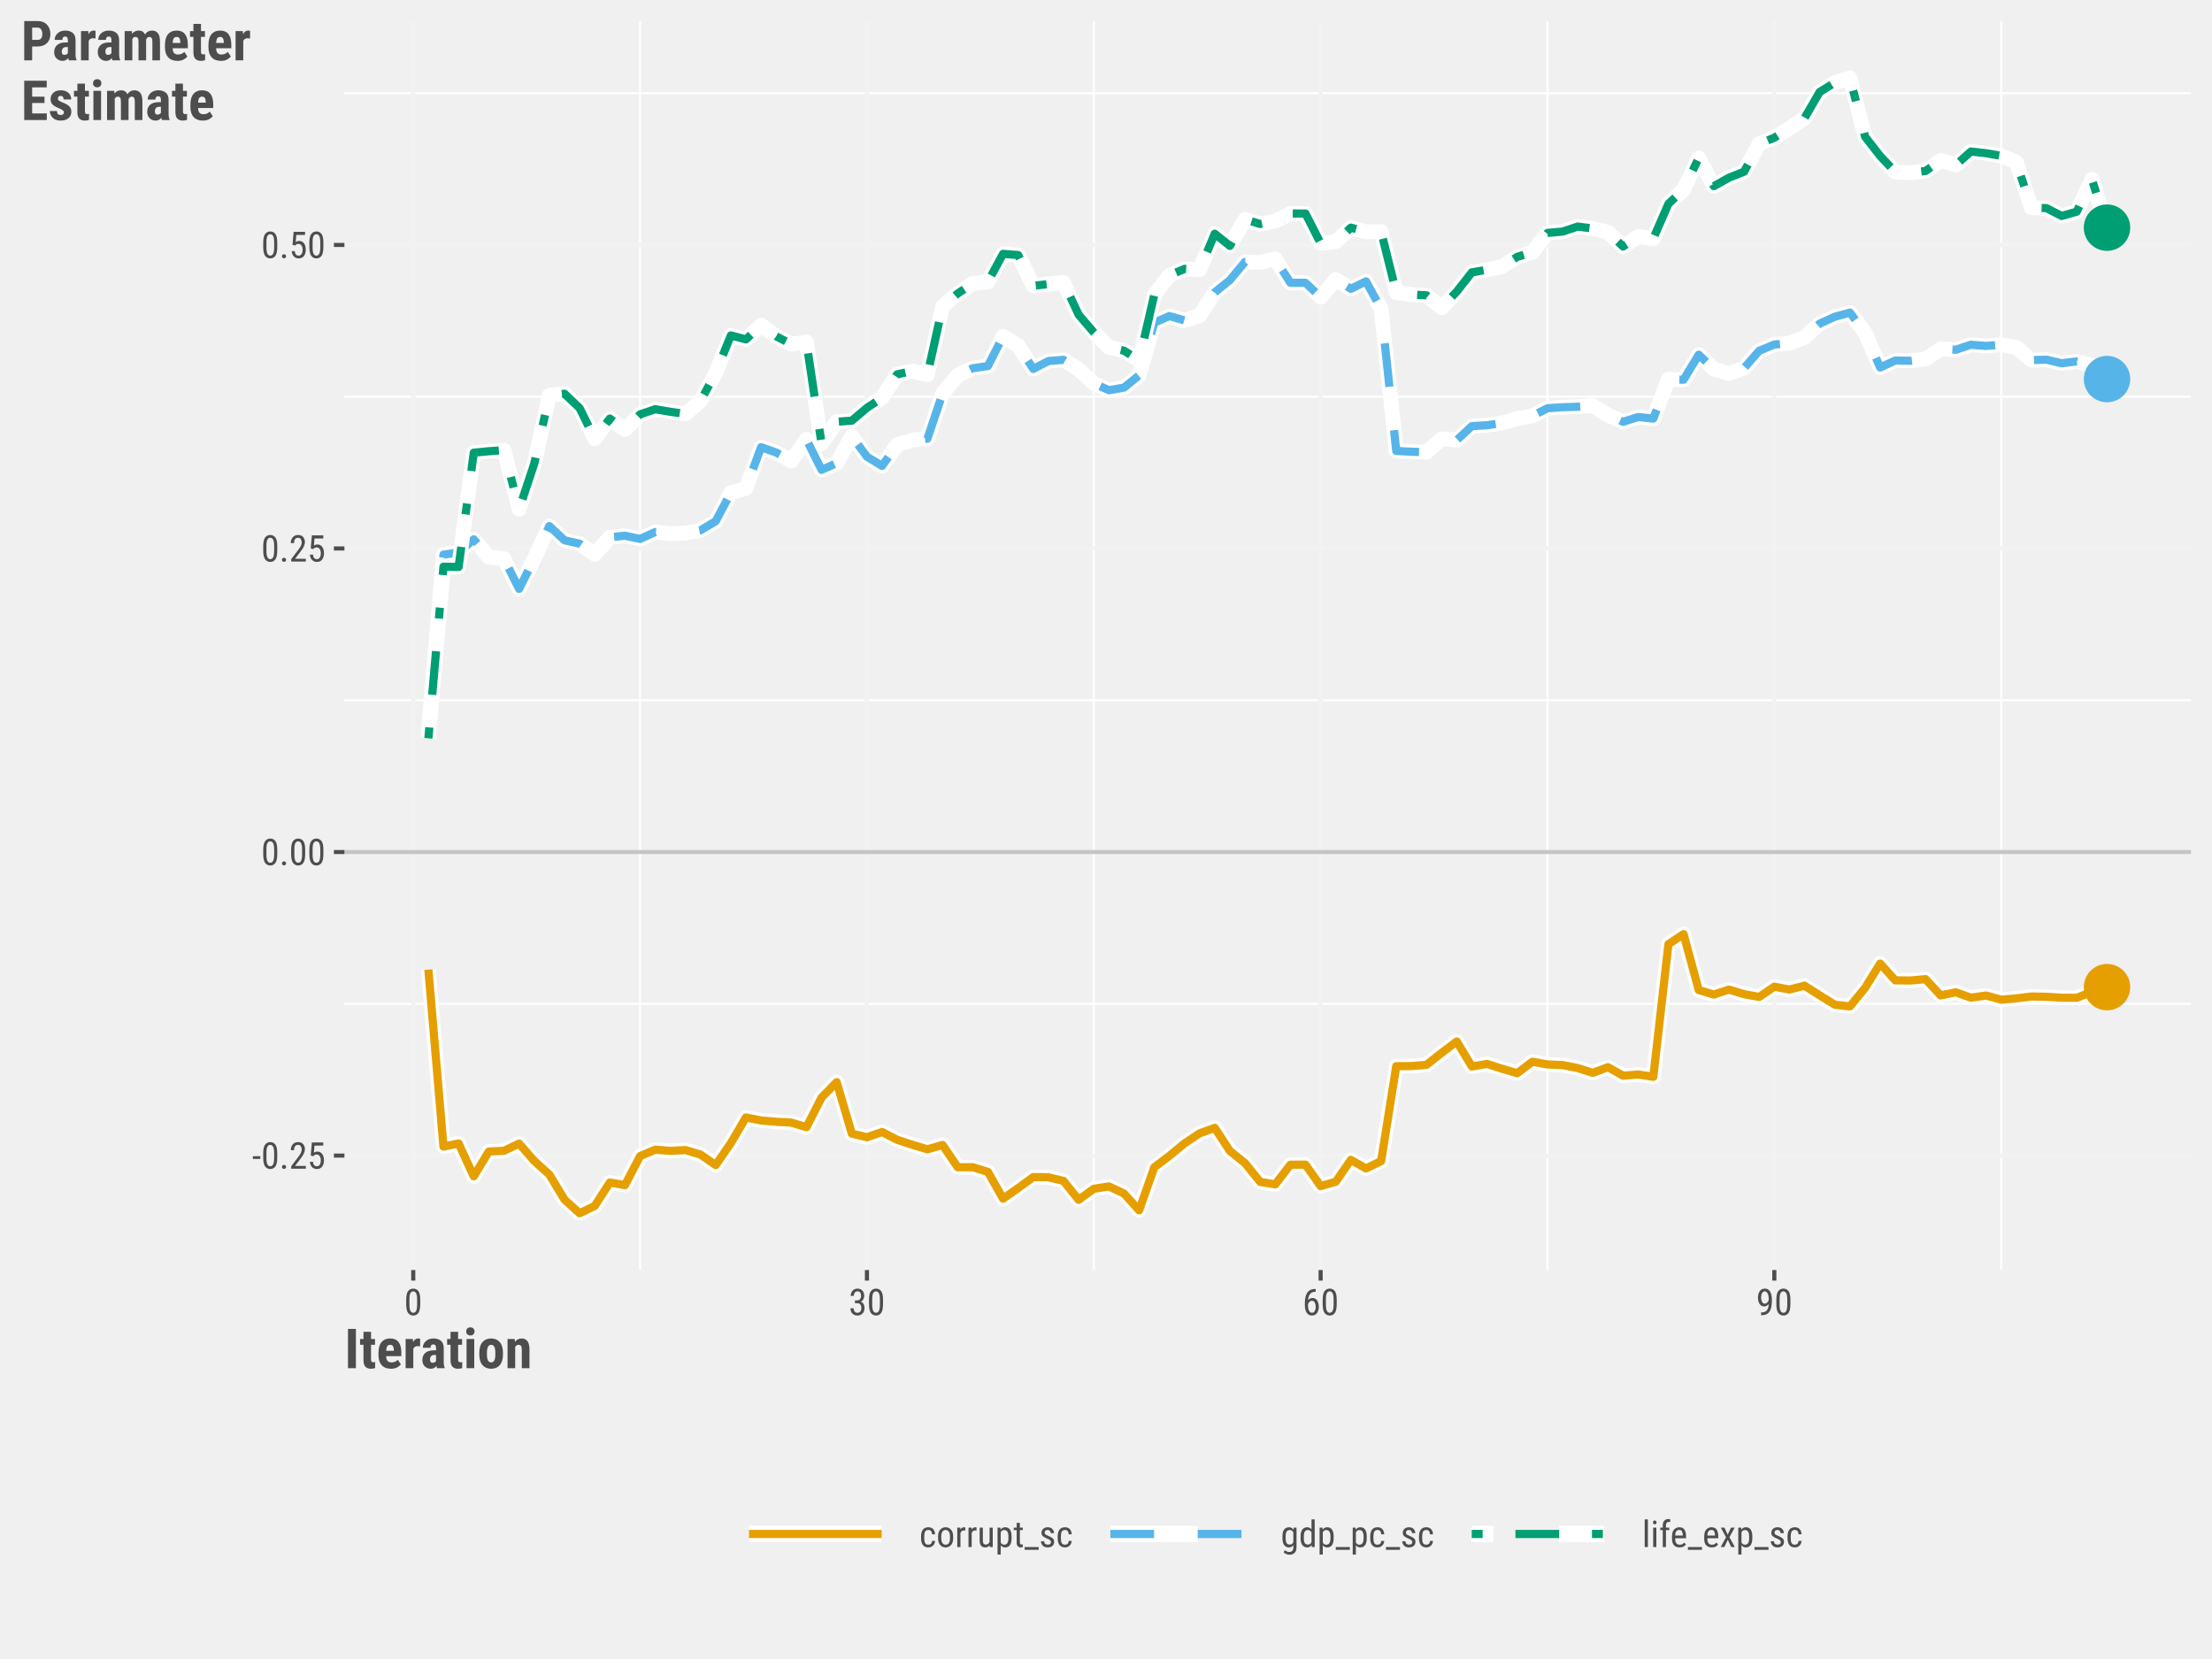
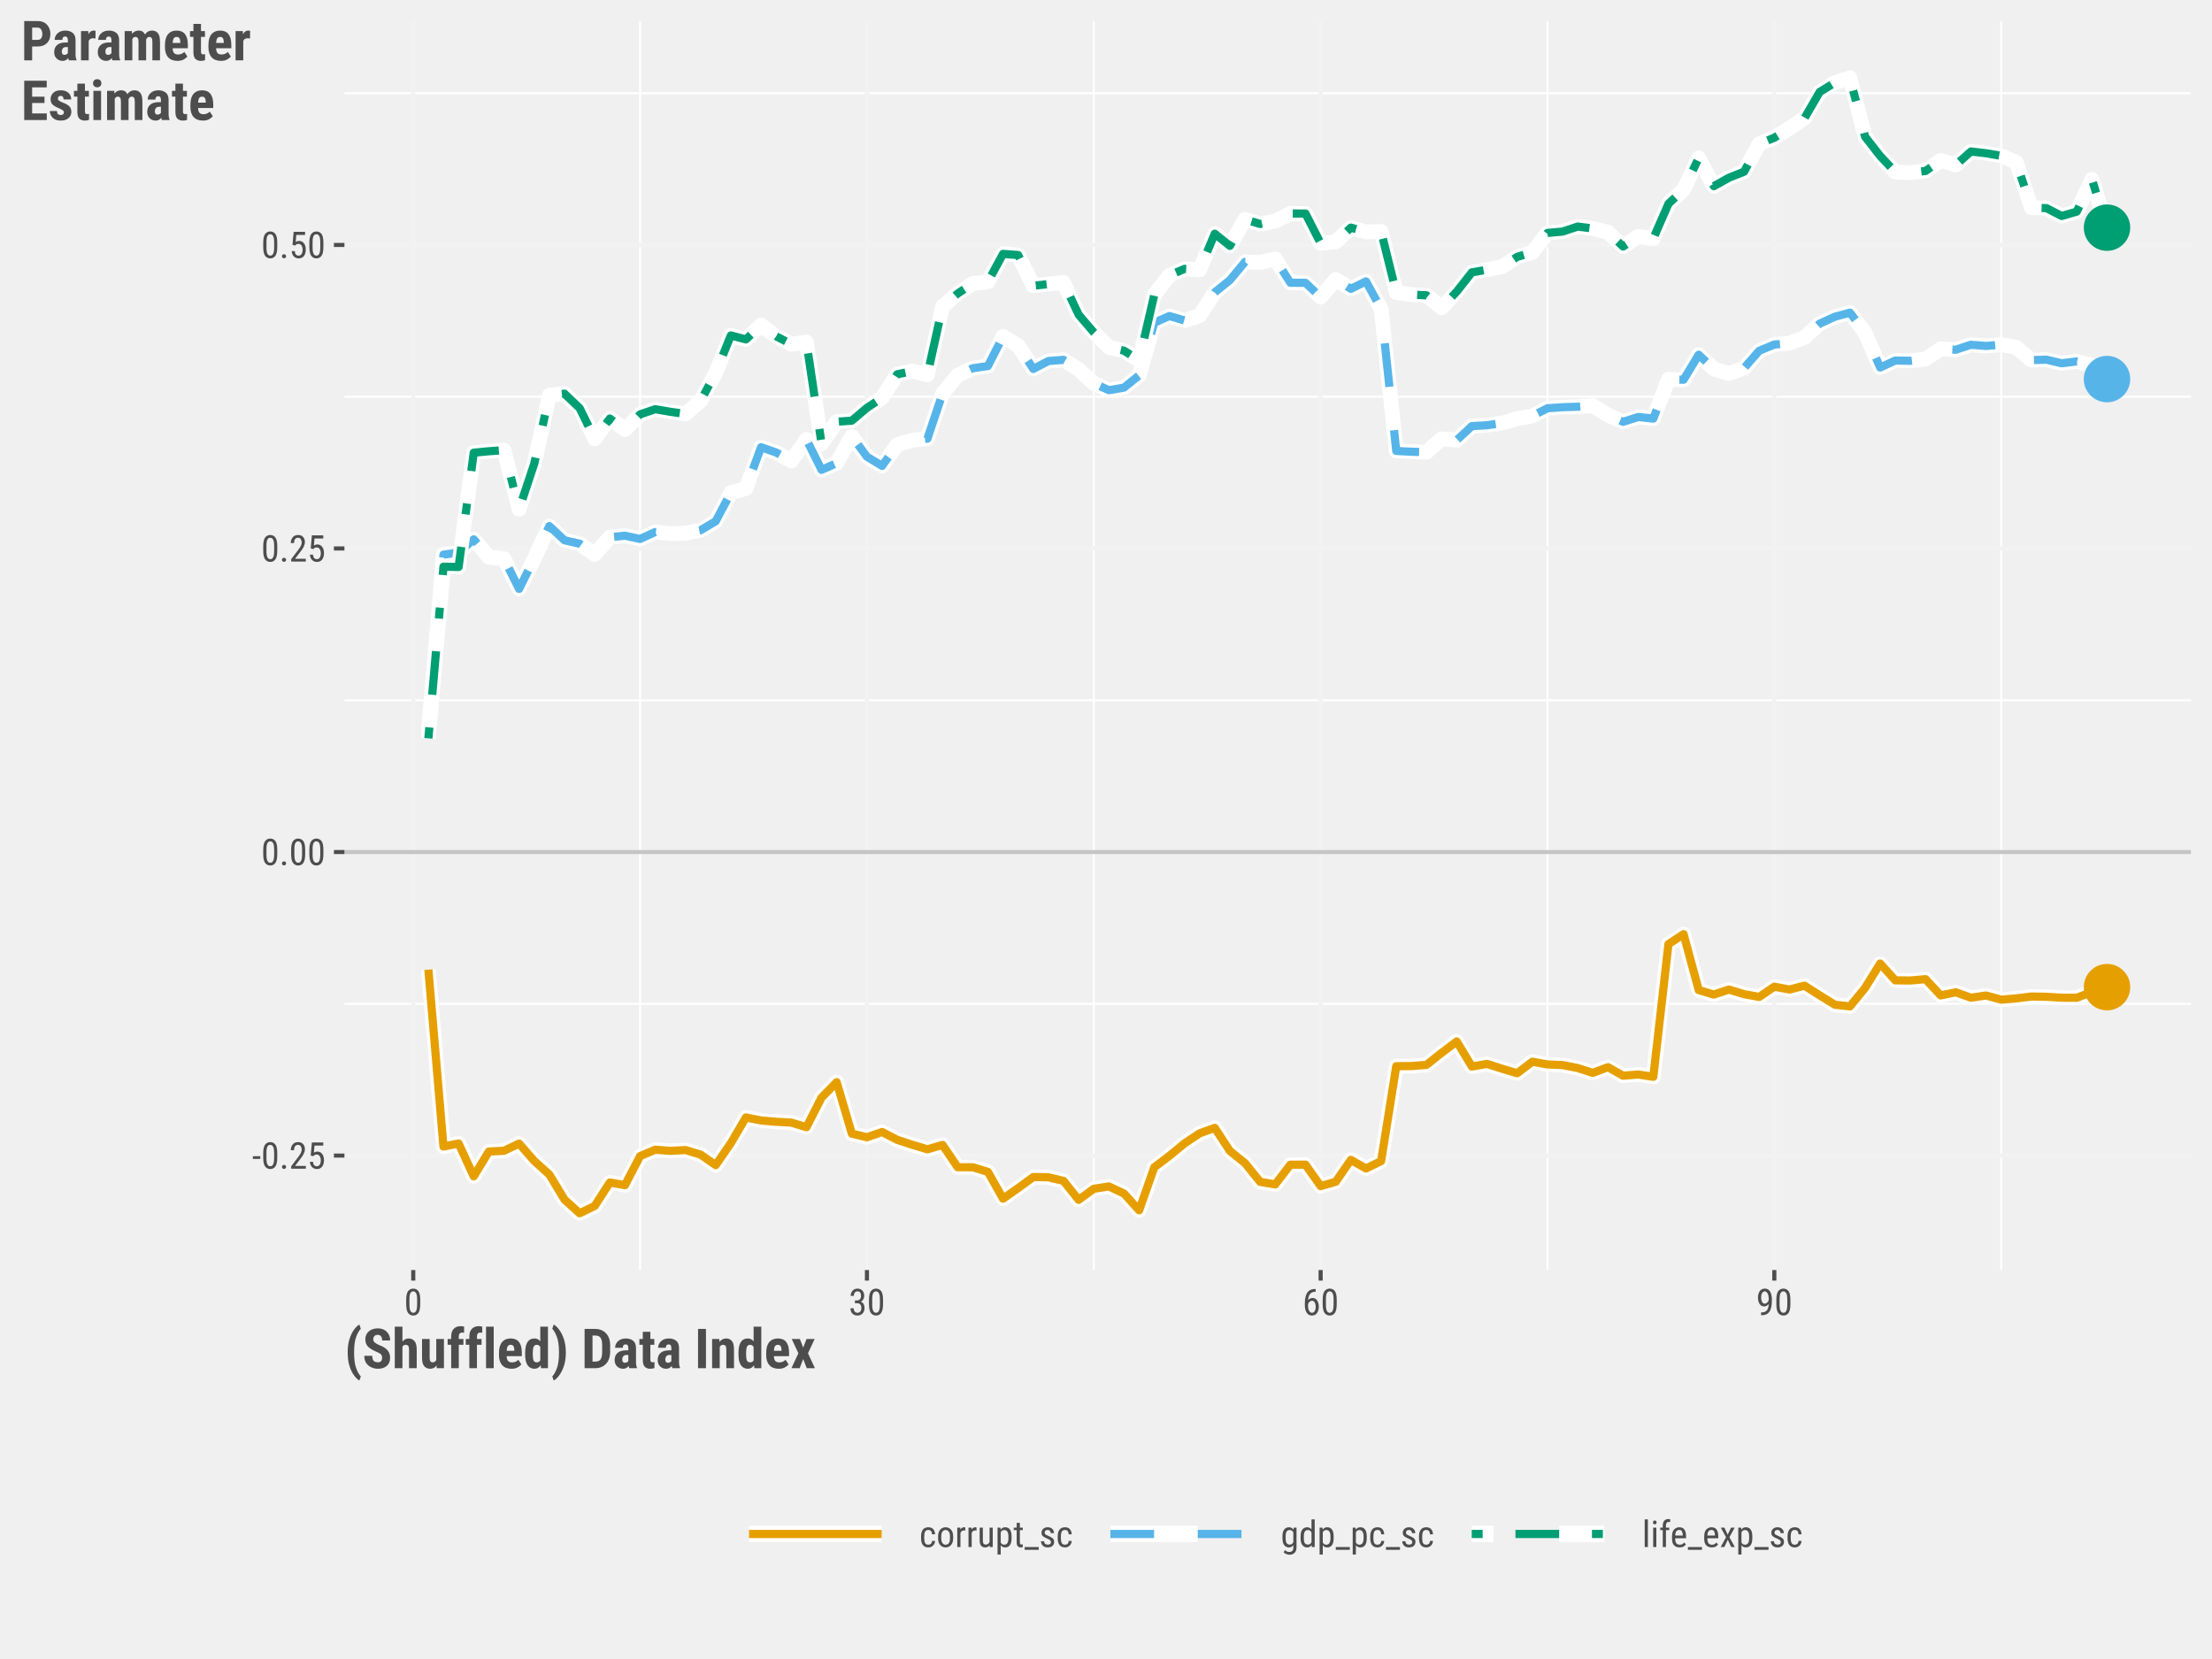
<svg xmlns="http://www.w3.org/2000/svg" class="svglite" width="576.00pt" height="432.00pt" viewBox="0 0 576.00 432.00">
  <defs>
    <style type="text/css">
    .svglite line, .svglite polyline, .svglite polygon, .svglite path, .svglite rect, .svglite circle {
      fill: none;
      stroke: #000000;
      stroke-linecap: round;
      stroke-linejoin: round;
      stroke-miterlimit: 10.00;
    }
    .svglite text {
      white-space: pre;
    }
  </style>
  </defs>
  <rect width="100%" height="100%" style="stroke: none; fill: none;" />
  <defs>
    <clipPath id="cpMC4wMHw1NzYuMDB8MC4wMHw0MzIuMDA=">
      <rect x="0.00" y="0.00" width="576.00" height="432.00" />
    </clipPath>
  </defs>
  <g clip-path="url(#cpMC4wMHw1NzYuMDB8MC4wMHw0MzIuMDA=)">
    <rect x="0.00" y="0" width="576.00" height="432.00" style="stroke-width: 1.07; stroke: none;" />
  </g>
  <defs>
    <clipPath id="cpODkuNjl8NTcwLjUyfDUuNDh8MzMwLjcy">
      <rect x="89.69" y="5.48" width="480.83" height="325.24" />
    </clipPath>
  </defs>
  <g clip-path="url(#cpODkuNjl8NTcwLjUyfDUuNDh8MzMwLjcy)">
    <polyline points="89.69,261.39 570.52,261.39 " style="stroke-width: 0.53; stroke: #FFFFFF; stroke-linecap: butt;" />
    <polyline points="89.69,182.35 570.52,182.35 " style="stroke-width: 0.53; stroke: #FFFFFF; stroke-linecap: butt;" />
    <polyline points="89.69,103.30 570.52,103.30 " style="stroke-width: 0.53; stroke: #FFFFFF; stroke-linecap: butt;" />
    <polyline points="89.69,24.26 570.52,24.26 " style="stroke-width: 0.53; stroke: #FFFFFF; stroke-linecap: butt;" />
    <polyline points="166.68,330.72 166.68,5.48 " style="stroke-width: 0.53; stroke: #FFFFFF; stroke-linecap: butt;" />
    <polyline points="284.82,330.72 284.82,5.48 " style="stroke-width: 0.53; stroke: #FFFFFF; stroke-linecap: butt;" />
    <polyline points="402.96,330.72 402.96,5.48 " style="stroke-width: 0.53; stroke: #FFFFFF; stroke-linecap: butt;" />
    <polyline points="521.10,330.72 521.10,5.48 " style="stroke-width: 0.53; stroke: #FFFFFF; stroke-linecap: butt;" />
    <polyline points="89.69,300.91 570.52,300.91 " style="stroke-width: 1.07; stroke: #F2F2F2; stroke-linecap: butt;" />
    <polyline points="89.69,221.87 570.52,221.87 " style="stroke-width: 1.07; stroke: #F2F2F2; stroke-linecap: butt;" />
    <polyline points="89.69,142.82 570.52,142.82 " style="stroke-width: 1.07; stroke: #F2F2F2; stroke-linecap: butt;" />
    <polyline points="89.69,63.78 570.52,63.78 " style="stroke-width: 1.07; stroke: #F2F2F2; stroke-linecap: butt;" />
    <polyline points="107.61,330.72 107.61,5.48 " style="stroke-width: 1.07; stroke: #F2F2F2; stroke-linecap: butt;" />
    <polyline points="225.75,330.72 225.75,5.48 " style="stroke-width: 1.07; stroke: #F2F2F2; stroke-linecap: butt;" />
    <polyline points="343.89,330.72 343.89,5.48 " style="stroke-width: 1.07; stroke: #F2F2F2; stroke-linecap: butt;" />
    <polyline points="462.03,330.72 462.03,5.48 " style="stroke-width: 1.07; stroke: #F2F2F2; stroke-linecap: butt;" />
    <line x1="89.69" y1="221.87" x2="570.52" y2="221.87" style="stroke-width: 1.07; stroke: #404040; stroke-opacity: 0.25; stroke-linecap: butt;" />
    <polyline points="111.55,252.49 115.48,298.56 119.42,297.76 123.36,306.32 127.30,299.85 131.24,299.66 135.17,297.79 139.11,302.30 143.05,305.85 146.99,312.36 150.93,315.93 154.86,314.03 158.80,307.92 162.74,308.61 166.68,301.05 170.62,299.38 174.55,299.68 178.49,299.47 182.43,300.66 186.37,303.39 190.31,297.67 194.24,290.98 198.18,291.77 202.12,292.11 206.06,292.32 210.00,293.52 213.93,285.81 217.87,281.79 221.81,295.19 225.75,296.14 229.69,294.77 233.62,296.80 237.56,298.10 241.50,299.28 245.44,298.14 249.38,303.94 253.31,303.95 257.25,305.15 261.19,312.13 265.13,309.37 269.07,306.50 273.00,306.56 276.94,307.51 280.88,312.43 284.82,309.56 288.76,308.95 292.69,310.80 296.63,315.16 300.57,303.97 304.51,300.98 308.45,297.74 312.38,295.12 316.32,293.69 320.26,299.71 324.20,302.87 328.14,307.76 332.07,308.41 336.01,303.29 339.95,303.27 343.89,308.86 347.83,307.73 351.76,302.03 355.70,304.27 359.64,302.35 363.58,277.64 367.52,277.60 371.45,277.29 375.39,274.17 379.33,271.20 383.27,277.72 387.21,277.04 391.14,278.30 395.08,279.46 399.02,276.47 402.96,277.18 406.90,277.34 410.83,278.12 414.77,279.37 418.71,277.89 422.65,280.11 426.59,279.80 430.52,280.40 434.46,245.85 438.40,243.25 442.34,257.80 446.28,258.98 450.21,257.68 454.15,258.88 458.09,259.60 462.03,256.93 465.97,257.67 469.90,256.67 473.84,259.19 477.78,261.62 481.72,262.07 485.66,257.25 489.59,250.91 493.53,255.28 497.47,255.32 501.41,254.97 505.35,259.20 509.28,258.39 513.22,259.80 517.16,259.23 521.10,260.31 525.04,259.98 528.97,259.49 532.91,259.56 536.85,259.80 540.79,259.82 544.73,258.29 548.66,257.05 " style="stroke-width: 3.84; stroke: #FFFFFF; stroke-linecap: butt;" />
    <polyline points="111.55,252.49 115.48,298.56 119.42,297.76 123.36,306.32 127.30,299.85 131.24,299.66 135.17,297.79 139.11,302.30 143.05,305.85 146.99,312.36 150.93,315.93 154.86,314.03 158.80,307.92 162.74,308.61 166.68,301.05 170.62,299.38 174.55,299.68 178.49,299.47 182.43,300.66 186.37,303.39 190.31,297.67 194.24,290.98 198.18,291.77 202.12,292.11 206.06,292.32 210.00,293.52 213.93,285.81 217.87,281.79 221.81,295.19 225.75,296.14 229.69,294.77 233.62,296.80 237.56,298.10 241.50,299.28 245.44,298.14 249.38,303.94 253.31,303.95 257.25,305.15 261.19,312.13 265.13,309.37 269.07,306.50 273.00,306.56 276.94,307.51 280.88,312.43 284.82,309.56 288.76,308.95 292.69,310.80 296.63,315.16 300.57,303.97 304.51,300.98 308.45,297.74 312.38,295.12 316.32,293.69 320.26,299.71 324.20,302.87 328.14,307.76 332.07,308.41 336.01,303.29 339.95,303.27 343.89,308.86 347.83,307.73 351.76,302.03 355.70,304.27 359.64,302.35 363.58,277.64 367.52,277.60 371.45,277.29 375.39,274.17 379.33,271.20 383.27,277.72 387.21,277.04 391.14,278.30 395.08,279.46 399.02,276.47 402.96,277.18 406.90,277.34 410.83,278.12 414.77,279.37 418.71,277.89 422.65,280.11 426.59,279.80 430.52,280.40 434.46,245.85 438.40,243.25 442.34,257.80 446.28,258.98 450.21,257.68 454.15,258.88 458.09,259.60 462.03,256.93 465.97,257.67 469.90,256.67 473.84,259.19 477.78,261.62 481.72,262.07 485.66,257.25 489.59,250.91 493.53,255.28 497.47,255.32 501.41,254.97 505.35,259.20 509.28,258.39 513.22,259.80 517.16,259.23 521.10,260.31 525.04,259.98 528.97,259.49 532.91,259.56 536.85,259.80 540.79,259.82 544.73,258.29 548.66,257.05 " style="stroke-width: 2.13; stroke: #E69F00; stroke-linecap: butt;" />
    <polyline points="111.55,190.55 115.48,144.43 119.42,143.88 123.36,140.45 127.30,145.08 131.24,145.48 135.17,153.35 139.11,145.47 143.05,136.99 146.99,140.68 150.93,141.58 154.86,144.35 158.80,139.90 162.74,139.50 166.68,140.34 170.62,138.54 174.55,138.96 178.49,138.83 182.43,138.08 186.37,135.72 190.31,128.28 194.24,127.19 198.18,116.45 202.12,117.84 206.06,120.02 210.00,114.42 213.93,122.35 217.87,120.60 221.81,113.60 225.75,118.92 229.69,121.32 233.62,115.81 237.56,114.61 241.50,114.22 245.44,102.49 249.38,97.73 253.31,95.89 257.25,95.32 261.19,87.59 265.13,90.01 269.07,96.07 273.00,94.01 276.94,93.70 280.88,96.18 284.82,99.84 288.76,101.61 292.69,100.93 296.63,97.74 300.57,84.03 304.51,82.30 308.45,83.45 312.38,82.19 316.32,76.12 320.26,72.94 324.20,68.20 328.14,68.34 332.07,67.42 336.01,73.63 339.95,73.65 343.89,77.38 347.83,72.76 351.76,75.21 355.70,73.27 359.64,80.45 363.58,117.42 367.52,117.63 371.45,117.75 375.39,114.26 379.33,114.62 383.27,110.96 387.21,110.73 391.14,110.16 395.08,109.00 399.02,108.32 402.96,106.31 406.90,106.04 410.83,105.91 414.77,105.63 418.71,108.10 422.65,109.84 426.59,108.59 430.52,109.00 434.46,98.76 438.40,98.88 442.34,92.37 446.28,96.09 450.21,97.27 454.15,95.85 458.09,91.34 462.03,89.72 465.97,89.37 469.90,87.87 473.84,84.28 477.78,82.48 481.72,81.41 485.66,86.64 489.59,95.70 493.53,93.88 497.47,93.95 501.41,93.50 505.35,90.84 509.28,91.07 513.22,89.77 517.16,90.09 521.10,89.74 525.04,90.45 528.97,93.77 532.91,93.66 536.85,94.60 540.79,94.10 544.73,95.15 548.66,98.71 " style="stroke-width: 3.84; stroke: #FFFFFF; stroke-linecap: butt;" />
    <polyline points="111.55,190.55 115.48,144.43 119.42,143.88 123.36,140.45 127.30,145.08 131.24,145.48 135.17,153.35 139.11,145.47 143.05,136.99 146.99,140.68 150.93,141.58 154.86,144.35 158.80,139.90 162.74,139.50 166.68,140.34 170.62,138.54 174.55,138.96 178.49,138.83 182.43,138.08 186.37,135.72 190.31,128.28 194.24,127.19 198.18,116.45 202.12,117.84 206.06,120.02 210.00,114.42 213.93,122.35 217.87,120.60 221.81,113.60 225.75,118.92 229.69,121.32 233.62,115.81 237.56,114.61 241.50,114.22 245.44,102.49 249.38,97.73 253.31,95.89 257.25,95.32 261.19,87.59 265.13,90.01 269.07,96.07 273.00,94.01 276.94,93.70 280.88,96.18 284.82,99.84 288.76,101.61 292.69,100.93 296.63,97.74 300.57,84.03 304.51,82.30 308.45,83.45 312.38,82.19 316.32,76.12 320.26,72.94 324.20,68.20 328.14,68.34 332.07,67.42 336.01,73.63 339.95,73.65 343.89,77.38 347.83,72.76 351.76,75.21 355.70,73.27 359.64,80.45 363.58,117.42 367.52,117.63 371.45,117.75 375.39,114.26 379.33,114.62 383.27,110.96 387.21,110.73 391.14,110.16 395.08,109.00 399.02,108.32 402.96,106.31 406.90,106.04 410.83,105.91 414.77,105.63 418.71,108.10 422.65,109.84 426.59,108.59 430.52,109.00 434.46,98.76 438.40,98.88 442.34,92.37 446.28,96.09 450.21,97.27 454.15,95.85 458.09,91.34 462.03,89.72 465.97,89.37 469.90,87.87 473.84,84.28 477.78,82.48 481.72,81.41 485.66,86.64 489.59,95.70 493.53,93.88 497.47,93.95 501.41,93.50 505.35,90.84 509.28,91.07 513.22,89.77 517.16,90.09 521.10,89.74 525.04,90.45 528.97,93.77 532.91,93.66 536.85,94.60 540.79,94.10 544.73,95.15 548.66,98.71 " style="stroke-width: 2.13; stroke: #56B4E9; stroke-dasharray: 11.38,11.38; stroke-linecap: butt;" />
    <polyline points="111.55,192.26 115.48,147.57 119.42,147.64 123.36,117.88 127.30,117.50 131.24,117.22 135.17,132.60 139.11,120.77 143.05,102.92 146.99,102.52 150.93,106.27 154.86,114.25 158.80,108.99 162.74,111.86 166.68,107.90 170.62,106.56 174.55,107.23 178.49,107.78 182.43,104.40 186.37,97.09 190.31,87.35 194.24,88.38 198.18,84.67 202.12,87.58 206.06,89.62 210.00,89.07 213.93,115.55 217.87,109.82 221.81,109.54 225.75,106.20 229.69,103.59 233.62,97.47 237.56,96.63 241.50,97.60 245.44,79.79 249.38,76.42 253.31,73.82 257.25,73.38 261.19,66.11 265.13,66.41 269.07,74.42 273.00,73.97 276.94,73.55 280.88,81.95 284.82,86.55 288.76,90.44 292.69,91.32 296.63,93.82 300.57,76.78 304.51,71.70 308.45,70.01 312.38,70.25 316.32,60.86 320.26,64.02 324.20,57.12 328.14,58.33 332.07,57.60 336.01,55.59 339.95,55.61 343.89,63.34 347.83,62.97 351.76,59.27 355.70,60.39 359.64,60.29 363.58,76.17 367.52,76.71 371.45,76.90 375.39,80.14 379.33,75.93 383.27,70.92 387.21,70.24 391.14,69.42 395.08,66.88 399.02,65.73 402.96,60.65 406.90,60.30 410.83,59.00 414.77,59.50 418.71,60.48 422.65,64.19 426.59,61.59 430.52,62.11 434.46,53.06 438.40,49.40 442.34,41.14 446.28,48.48 450.21,46.28 454.15,44.71 458.09,37.46 462.03,35.86 465.97,33.39 469.90,30.75 473.84,23.95 477.78,21.52 481.72,20.26 485.66,35.59 489.59,40.62 493.53,44.80 497.47,44.97 501.41,44.52 505.35,41.76 509.28,42.97 513.22,39.45 517.16,39.90 521.10,40.58 525.04,42.25 528.97,54.08 532.91,54.20 536.85,56.24 540.79,55.11 544.73,46.71 548.66,59.28 " style="stroke-width: 3.84; stroke: #FFFFFF; stroke-linecap: butt;" />
    <polyline points="111.55,192.26 115.48,147.57 119.42,147.64 123.36,117.88 127.30,117.50 131.24,117.22 135.17,132.60 139.11,120.77 143.05,102.92 146.99,102.52 150.93,106.27 154.86,114.25 158.80,108.99 162.74,111.86 166.68,107.90 170.62,106.56 174.55,107.23 178.49,107.78 182.43,104.40 186.37,97.09 190.31,87.35 194.24,88.38 198.18,84.67 202.12,87.58 206.06,89.62 210.00,89.07 213.93,115.55 217.87,109.82 221.81,109.54 225.75,106.20 229.69,103.59 233.62,97.47 237.56,96.63 241.50,97.60 245.44,79.79 249.38,76.42 253.31,73.82 257.25,73.38 261.19,66.11 265.13,66.41 269.07,74.42 273.00,73.97 276.94,73.55 280.88,81.95 284.82,86.55 288.76,90.44 292.69,91.32 296.63,93.82 300.57,76.78 304.51,71.70 308.45,70.01 312.38,70.25 316.32,60.86 320.26,64.02 324.20,57.12 328.14,58.33 332.07,57.60 336.01,55.59 339.95,55.61 343.89,63.34 347.83,62.97 351.76,59.27 355.70,60.39 359.64,60.29 363.58,76.17 367.52,76.71 371.45,76.90 375.39,80.14 379.33,75.93 383.27,70.92 387.21,70.24 391.14,69.42 395.08,66.88 399.02,65.73 402.96,60.65 406.90,60.30 410.83,59.00 414.77,59.50 418.71,60.48 422.65,64.19 426.59,61.59 430.52,62.11 434.46,53.06 438.40,49.40 442.34,41.14 446.28,48.48 450.21,46.28 454.15,44.71 458.09,37.46 462.03,35.86 465.97,33.39 469.90,30.75 473.84,23.95 477.78,21.52 481.72,20.26 485.66,35.59 489.59,40.62 493.53,44.80 497.47,44.97 501.41,44.52 505.35,41.76 509.28,42.97 513.22,39.45 517.16,39.90 521.10,40.58 525.04,42.25 528.97,54.08 532.91,54.20 536.85,56.24 540.79,55.11 544.73,46.71 548.66,59.28 " style="stroke-width: 2.13; stroke: #009E73; stroke-dasharray: 2.85,8.54,11.38,8.54; stroke-linecap: butt;" />
    <circle cx="548.66" cy="59.28" r="5.69" style="stroke-width: 0.71; stroke: #009E73; fill: #009E73;" />
    <circle cx="548.66" cy="257.05" r="5.69" style="stroke-width: 0.71; stroke: #E69F00; fill: #E69F00;" />
    <circle cx="548.66" cy="98.71" r="5.69" style="stroke-width: 0.71; stroke: #56B4E9; fill: #56B4E9;" />
  </g>
  <g clip-path="url(#cpMC4wMHw1NzYuMDB8MC4wMHw0MzIuMDA=)">
    <text x="84.76" y="304.32" text-anchor="end" style="font-size: 9.60px;fill: #4D4D4D; font-family: &quot;Roboto Condensed&quot;;" textLength="19.12px" lengthAdjust="spacingAndGlyphs">-0.25</text>
    <text x="84.76" y="225.28" text-anchor="end" style="font-size: 9.60px;fill: #4D4D4D; font-family: &quot;Roboto Condensed&quot;;" textLength="16.74px" lengthAdjust="spacingAndGlyphs">0.00</text>
    <text x="84.76" y="146.23" text-anchor="end" style="font-size: 9.60px;fill: #4D4D4D; font-family: &quot;Roboto Condensed&quot;;" textLength="16.74px" lengthAdjust="spacingAndGlyphs">0.25</text>
    <text x="84.76" y="67.19" text-anchor="end" style="font-size: 9.60px;fill: #4D4D4D; font-family: &quot;Roboto Condensed&quot;;" textLength="16.74px" lengthAdjust="spacingAndGlyphs">0.50</text>
    <polyline points="86.95,300.91 89.69,300.91 " style="stroke-width: 1.07; stroke: #4D4D4D; stroke-linecap: butt;" />
    <polyline points="86.95,221.87 89.69,221.87 " style="stroke-width: 1.07; stroke: #4D4D4D; stroke-linecap: butt;" />
    <polyline points="86.95,142.82 89.69,142.82 " style="stroke-width: 1.07; stroke: #4D4D4D; stroke-linecap: butt;" />
    <polyline points="86.95,63.78 89.69,63.78 " style="stroke-width: 1.07; stroke: #4D4D4D; stroke-linecap: butt;" />
    <polyline points="107.61,333.46 107.61,330.72 " style="stroke-width: 1.07; stroke: #4D4D4D; stroke-linecap: butt;" />
    <polyline points="225.75,333.46 225.75,330.72 " style="stroke-width: 1.07; stroke: #4D4D4D; stroke-linecap: butt;" />
    <polyline points="343.89,333.46 343.89,330.72 " style="stroke-width: 1.07; stroke: #4D4D4D; stroke-linecap: butt;" />
    <polyline points="462.03,333.46 462.03,330.72 " style="stroke-width: 1.07; stroke: #4D4D4D; stroke-linecap: butt;" />
    <text x="107.61" y="342.47" text-anchor="middle" style="font-size: 9.60px;fill: #4D4D4D; font-family: &quot;Roboto Condensed&quot;;" textLength="4.74px" lengthAdjust="spacingAndGlyphs">0</text>
    <text x="225.75" y="342.47" text-anchor="middle" style="font-size: 9.60px;fill: #4D4D4D; font-family: &quot;Roboto Condensed&quot;;" textLength="9.48px" lengthAdjust="spacingAndGlyphs">30</text>
    <text x="343.89" y="342.47" text-anchor="middle" style="font-size: 9.60px;fill: #4D4D4D; font-family: &quot;Roboto Condensed&quot;;" textLength="9.48px" lengthAdjust="spacingAndGlyphs">60</text>
    <text x="462.03" y="342.47" text-anchor="middle" style="font-size: 9.60px;fill: #4D4D4D; font-family: &quot;Roboto Condensed&quot;;" textLength="9.48px" lengthAdjust="spacingAndGlyphs">90</text>
-     <text x="89.69" y="356.28" style="font-size: 14.40px; font-weight: bold;fill: #4D4D4D; font-family: &quot;Roboto Condensed&quot;;" textLength="49.05px" lengthAdjust="spacingAndGlyphs">Iteration</text>
+     <text x="89.69" y="356.28" style="font-size: 14.40px; font-weight: bold;fill: #4D4D4D; font-family: &quot;Roboto Condensed&quot;;" textLength="122.59px" lengthAdjust="spacingAndGlyphs">(Shuffled) Data Index</text>
    <text x="5.48" y="15.71" style="font-size: 14.40px; font-weight: bold;fill: #4D4D4D; font-family: &quot;Roboto Condensed&quot;;" textLength="60.16px" lengthAdjust="spacingAndGlyphs">Parameter</text>
    <text x="5.48" y="31.26" style="font-size: 14.40px; font-weight: bold;fill: #4D4D4D; font-family: &quot;Roboto Condensed&quot;;" textLength="50.41px" lengthAdjust="spacingAndGlyphs">Estimate</text>
    <rect x="185.23" y="372.36" width="289.75" height="54.16" style="stroke-width: 1.07; stroke: none;" />
    <rect x="190.71" y="377.84" width="43.20" height="43.20" style="stroke-width: 1.07; stroke: none;" />
    <line x1="195.03" y1="399.44" x2="229.59" y2="399.44" style="stroke-width: 4.27; stroke: #FFFFFF; stroke-linecap: butt;" />
    <line x1="195.03" y1="399.44" x2="229.59" y2="399.44" style="stroke-width: 2.13; stroke: #E69F00; stroke-linecap: butt;" />
    <rect x="284.82" y="377.84" width="43.20" height="43.20" style="stroke-width: 1.07; stroke: none;" />
    <line x1="289.14" y1="399.44" x2="323.70" y2="399.44" style="stroke-width: 4.27; stroke: #FFFFFF; stroke-dasharray: 22.76,22.76; stroke-linecap: butt;" />
    <line x1="289.14" y1="399.44" x2="323.70" y2="399.44" style="stroke-width: 2.13; stroke: #56B4E9; stroke-dasharray: 11.38,11.38; stroke-linecap: butt;" />
    <rect x="378.91" y="377.84" width="43.20" height="43.20" style="stroke-width: 1.07; stroke: none;" />
    <line x1="383.23" y1="399.44" x2="417.79" y2="399.44" style="stroke-width: 4.27; stroke: #FFFFFF; stroke-dasharray: 5.69,17.07,22.76,17.07; stroke-linecap: butt;" />
    <line x1="383.23" y1="399.44" x2="417.79" y2="399.44" style="stroke-width: 2.13; stroke: #009E73; stroke-dasharray: 2.85,8.54,11.38,8.54; stroke-linecap: butt;" />
    <text x="239.39" y="402.85" style="font-size: 9.60px;fill: #4D4D4D; font-family: &quot;Roboto Condensed&quot;;" textLength="39.95px" lengthAdjust="spacingAndGlyphs">corrupt_sc</text>
    <text x="333.50" y="402.85" style="font-size: 9.60px;fill: #4D4D4D; font-family: &quot;Roboto Condensed&quot;;" textLength="39.93px" lengthAdjust="spacingAndGlyphs">gdp_pc_sc</text>
    <text x="427.59" y="402.85" style="font-size: 9.60px;fill: #4D4D4D; font-family: &quot;Roboto Condensed&quot;;" textLength="41.91px" lengthAdjust="spacingAndGlyphs">life_exp_sc</text>
  </g>
</svg>
